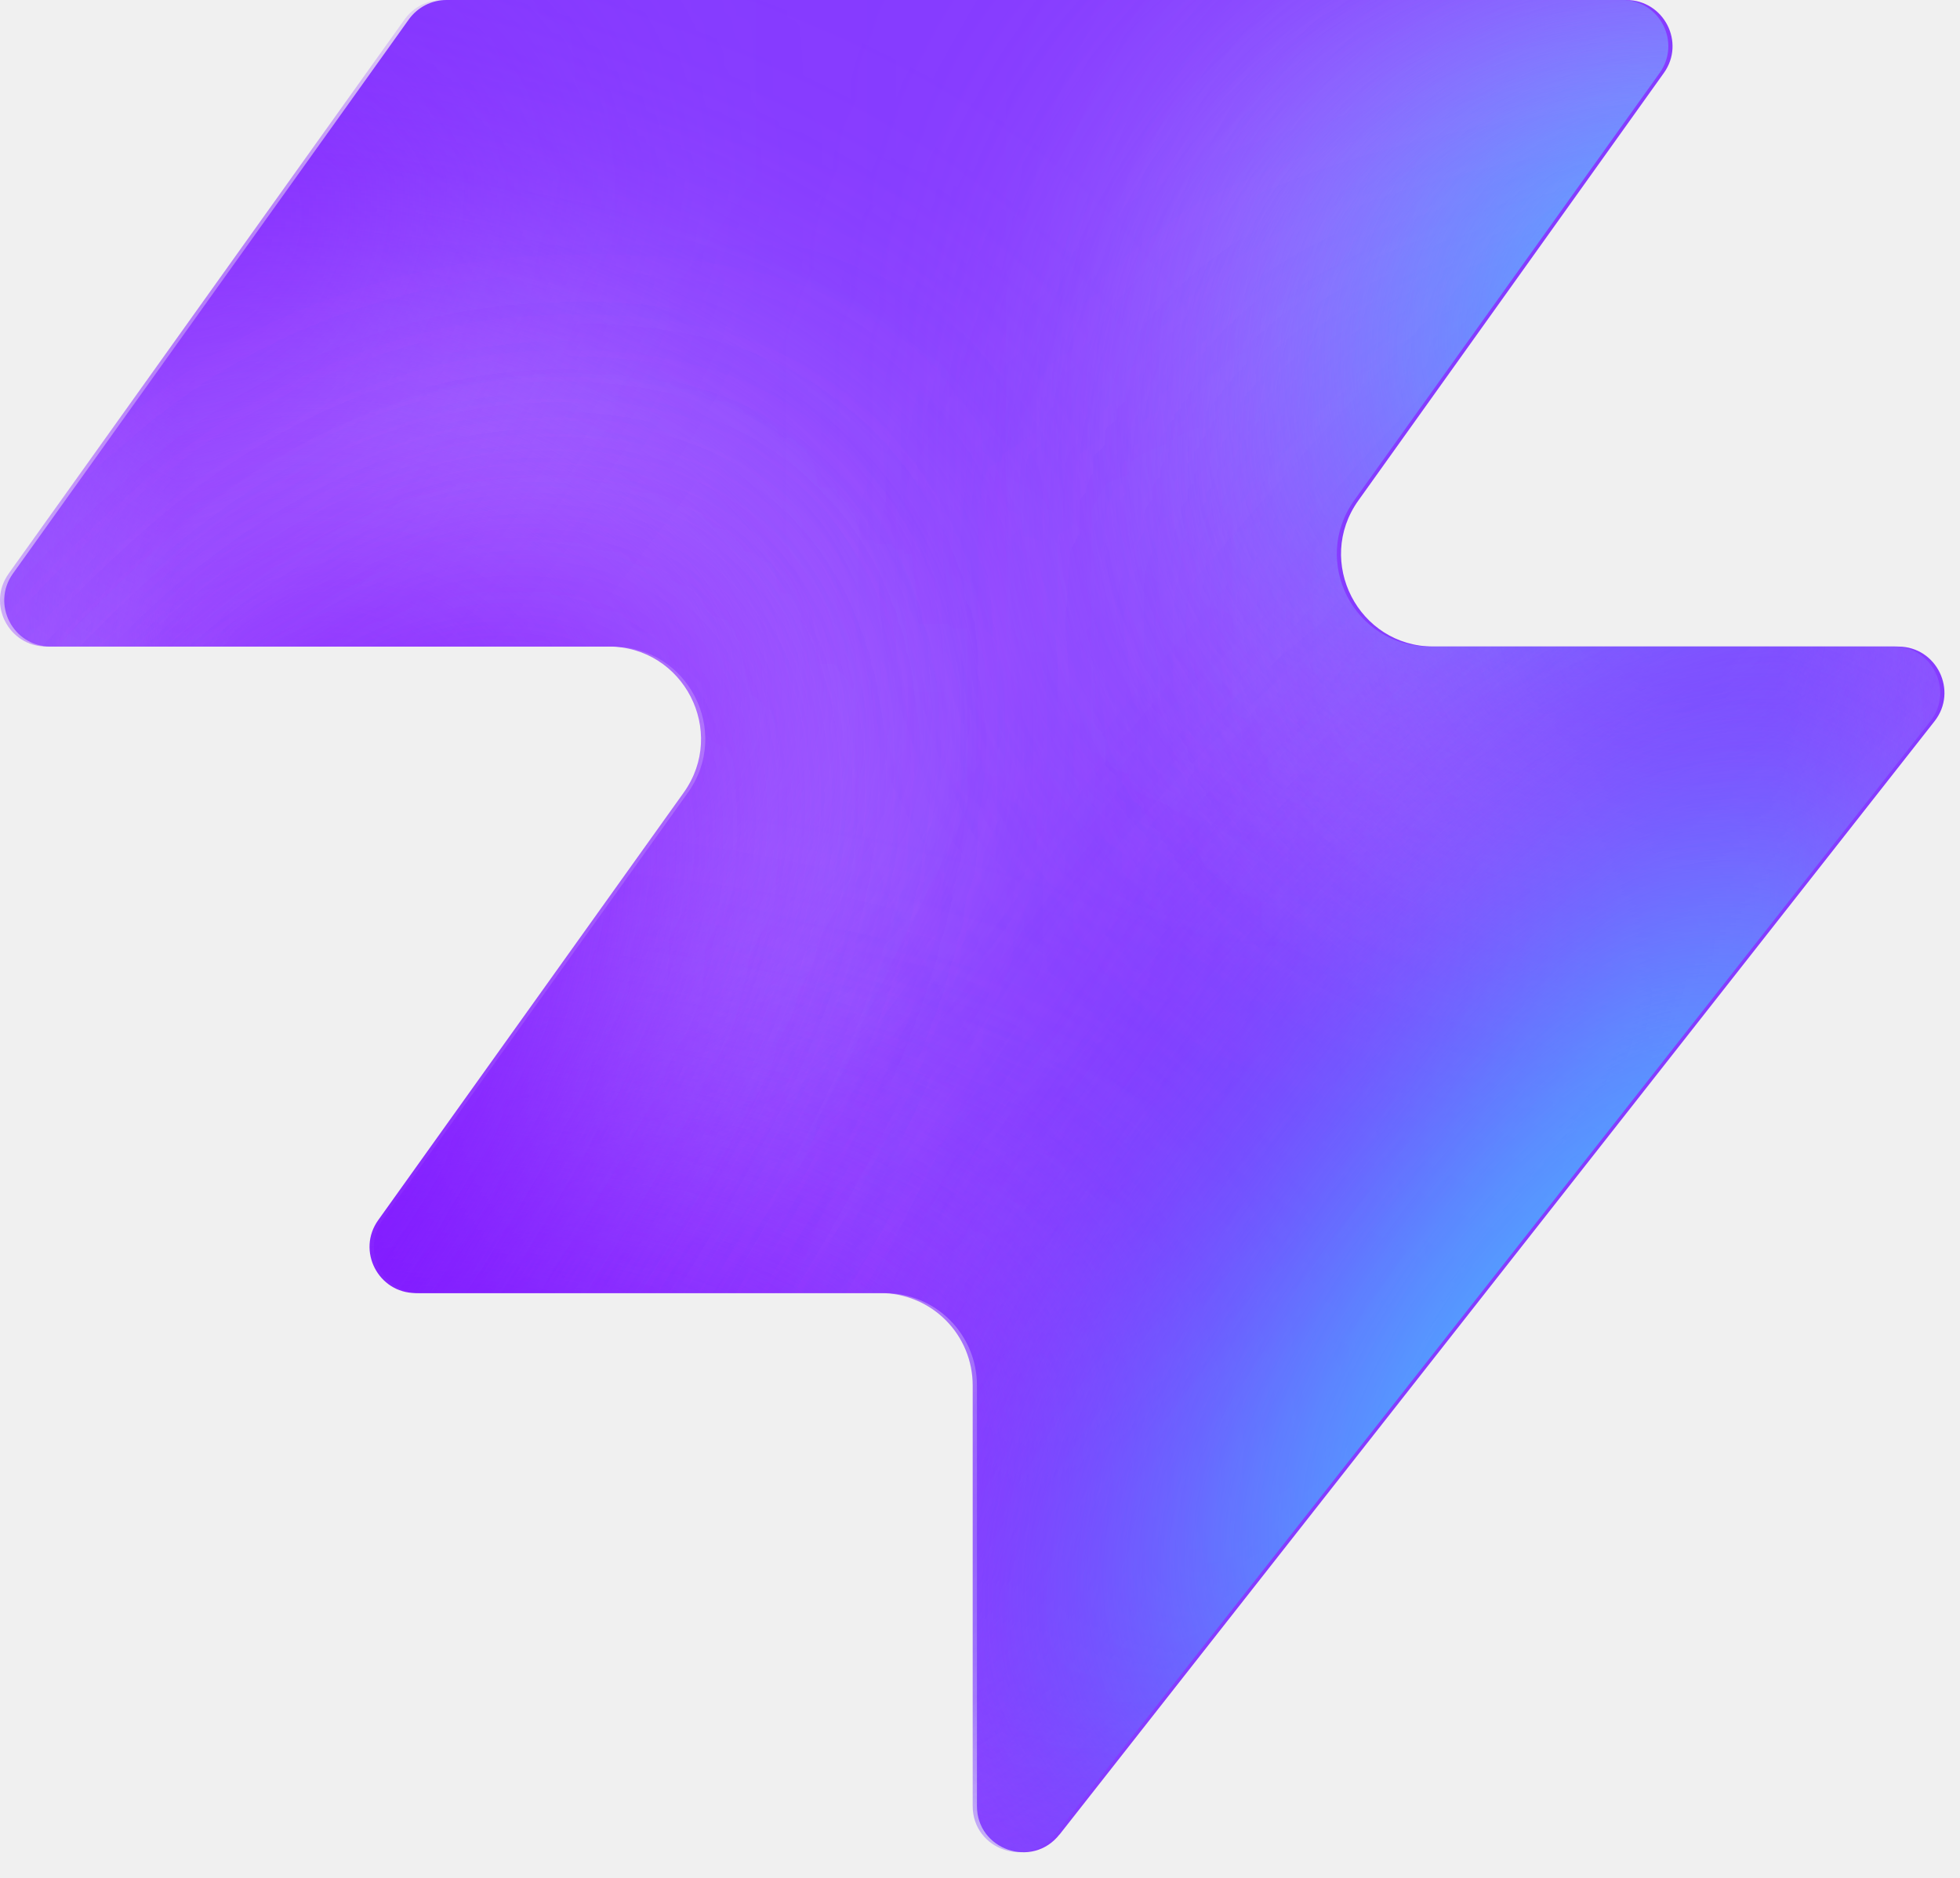
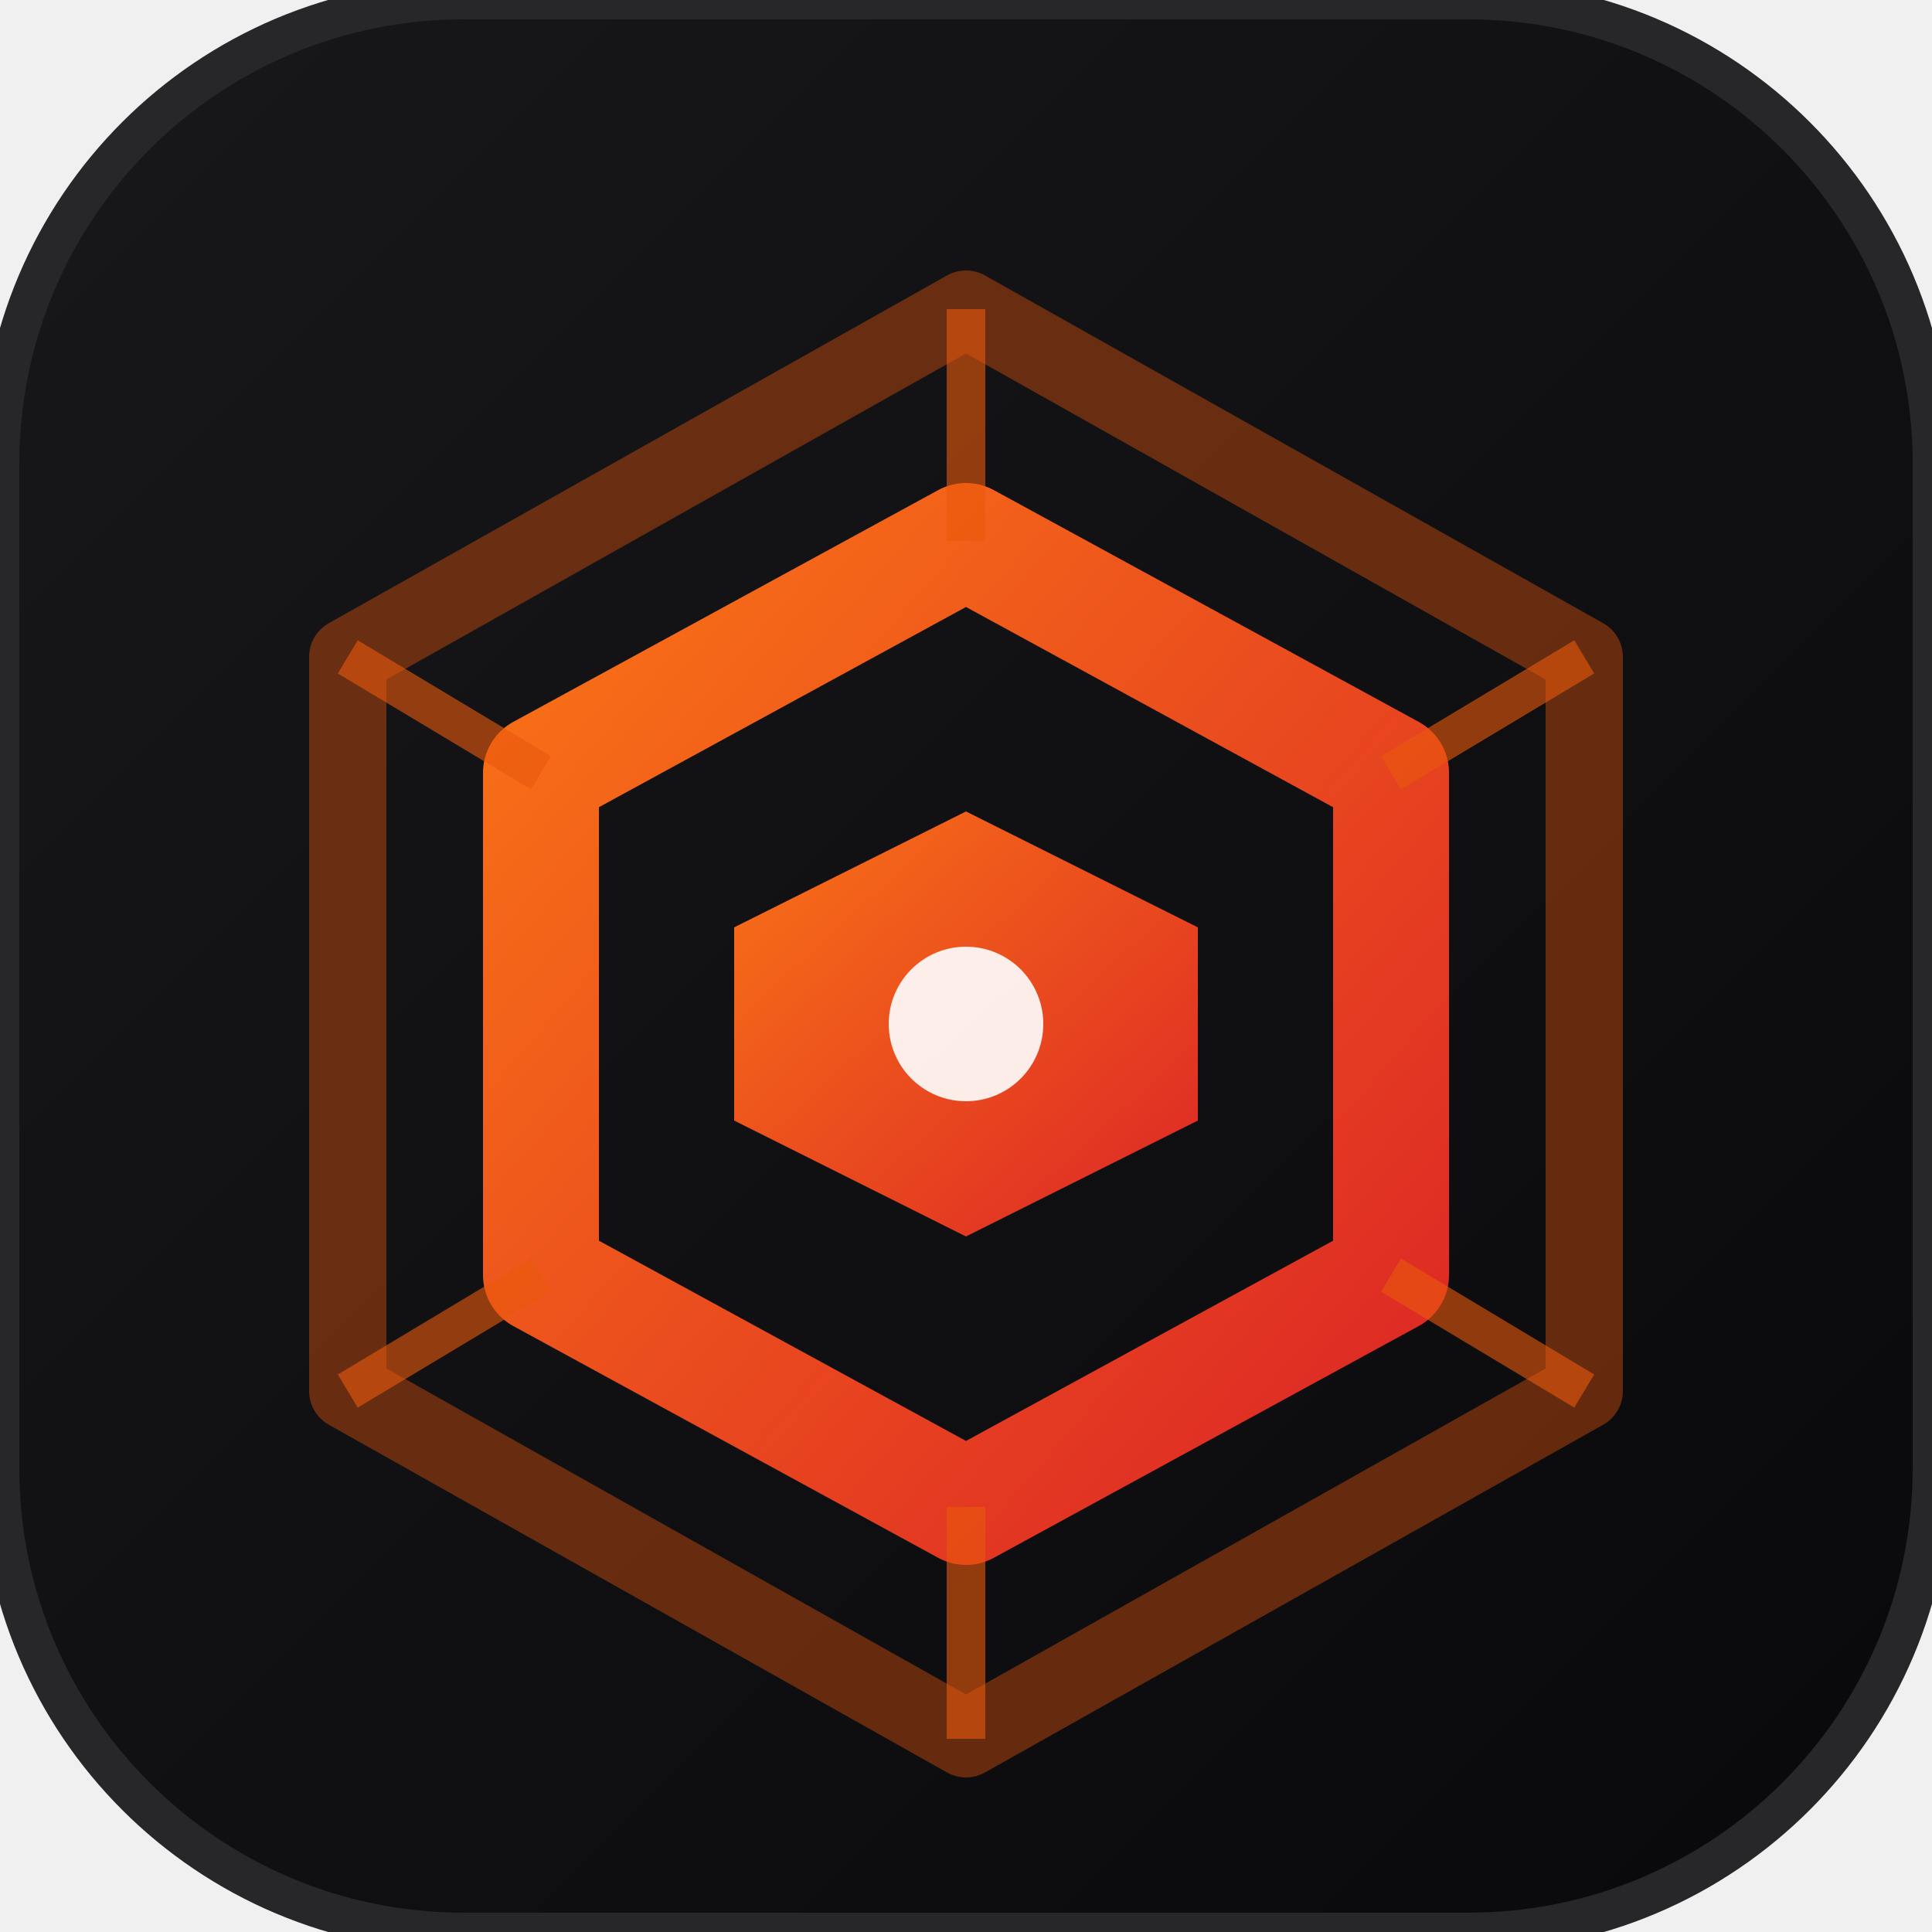
- <svg xmlns="http://www.w3.org/2000/svg" width="48" height="46" fill="none" viewBox="0 0 48 46">
-   <path fill="#863bff" d="M25.946 44.938c-.664.845-2.021.375-2.021-.698V33.937a2.26 2.26 0 0 0-2.262-2.262H10.287c-.92 0-1.456-1.04-.92-1.788l7.48-10.471c1.07-1.497 0-3.578-1.842-3.578H1.237c-.92 0-1.456-1.04-.92-1.788L10.013.474c.214-.297.556-.474.92-.474h28.894c.92 0 1.456 1.04.92 1.788l-7.48 10.471c-1.07 1.498 0 3.579 1.842 3.579h11.377c.943 0 1.473 1.088.89 1.83L25.947 44.94z" style="fill:#863bff;fill:color(display-p3 .525 .23 1);fill-opacity:1" />
-   <mask id="a" width="48" height="46" x="0" y="0" maskUnits="userSpaceOnUse" style="mask-type:alpha">
-     <path fill="#000" d="M25.842 44.938c-.664.844-2.021.375-2.021-.698V33.937a2.26 2.26 0 0 0-2.262-2.262H10.183c-.92 0-1.456-1.04-.92-1.788l7.48-10.471c1.07-1.498 0-3.579-1.842-3.579H1.133c-.92 0-1.456-1.04-.92-1.787L9.91.473c.214-.297.556-.474.92-.474h28.894c.92 0 1.456 1.04.92 1.788l-7.48 10.471c-1.07 1.498 0 3.578 1.842 3.578h11.377c.943 0 1.473 1.088.89 1.832L25.843 44.94z" style="fill:#000;fill-opacity:1" />
-   </mask>
-   <g mask="url(#a)">
-     <g filter="url(#b)">
-       <ellipse cx="5.508" cy="14.704" fill="#ede6ff" rx="5.508" ry="14.704" style="fill:#ede6ff;fill:color(display-p3 .927 .903 1);fill-opacity:1" transform="matrix(.00324 1 1 -.00324 -4.47 31.516)" />
-     </g>
-     <g filter="url(#c)">
-       <ellipse cx="10.399" cy="29.851" fill="#ede6ff" rx="10.399" ry="29.851" style="fill:#ede6ff;fill:color(display-p3 .927 .903 1);fill-opacity:1" transform="matrix(.00324 1 1 -.00324 -39.328 7.883)" />
-     </g>
-     <g filter="url(#d)">
-       <ellipse cx="5.508" cy="30.487" fill="#7e14ff" rx="5.508" ry="30.487" style="fill:#7e14ff;fill:color(display-p3 .492 .077 1);fill-opacity:1" transform="rotate(89.814 -25.913 -14.639)scale(1 -1)" />
-     </g>
-     <g filter="url(#e)">
-       <ellipse cx="5.508" cy="30.599" fill="#7e14ff" rx="5.508" ry="30.599" style="fill:#7e14ff;fill:color(display-p3 .492 .077 1);fill-opacity:1" transform="rotate(89.814 -32.644 -3.334)scale(1 -1)" />
-     </g>
-     <g filter="url(#f)">
-       <ellipse cx="5.508" cy="30.599" fill="#7e14ff" rx="5.508" ry="30.599" style="fill:#7e14ff;fill:color(display-p3 .492 .077 1);fill-opacity:1" transform="matrix(.00324 1 1 -.00324 -34.34 30.47)" />
-     </g>
-     <g filter="url(#g)">
-       <ellipse cx="14.072" cy="22.078" fill="#ede6ff" rx="14.072" ry="22.078" style="fill:#ede6ff;fill:color(display-p3 .927 .903 1);fill-opacity:1" transform="rotate(93.35 24.506 48.493)scale(-1 1)" />
-     </g>
-     <g filter="url(#h)">
-       <ellipse cx="3.47" cy="21.501" fill="#7e14ff" rx="3.47" ry="21.501" style="fill:#7e14ff;fill:color(display-p3 .492 .077 1);fill-opacity:1" transform="rotate(89.009 28.708 47.59)scale(-1 1)" />
-     </g>
-     <g filter="url(#i)">
-       <ellipse cx="3.47" cy="21.501" fill="#7e14ff" rx="3.47" ry="21.501" style="fill:#7e14ff;fill:color(display-p3 .492 .077 1);fill-opacity:1" transform="rotate(89.009 28.708 47.59)scale(-1 1)" />
-     </g>
-     <g filter="url(#j)">
-       <ellipse cx=".387" cy="8.972" fill="#7e14ff" rx="4.407" ry="29.108" style="fill:#7e14ff;fill:color(display-p3 .492 .077 1);fill-opacity:1" transform="rotate(39.51 .387 8.972)" />
-     </g>
-     <g filter="url(#k)">
-       <ellipse cx="47.523" cy="-6.092" fill="#7e14ff" rx="4.407" ry="29.108" style="fill:#7e14ff;fill:color(display-p3 .492 .077 1);fill-opacity:1" transform="rotate(37.892 47.523 -6.092)" />
-     </g>
-     <g filter="url(#l)">
-       <ellipse cx="41.412" cy="6.333" fill="#47bfff" rx="5.971" ry="9.665" style="fill:#47bfff;fill:color(display-p3 .28 .748 1);fill-opacity:1" transform="rotate(37.892 41.412 6.333)" />
-     </g>
-     <g filter="url(#m)">
-       <ellipse cx="-1.879" cy="38.332" fill="#7e14ff" rx="4.407" ry="29.108" style="fill:#7e14ff;fill:color(display-p3 .492 .077 1);fill-opacity:1" transform="rotate(37.892 -1.88 38.332)" />
-     </g>
-     <g filter="url(#n)">
-       <ellipse cx="-1.879" cy="38.332" fill="#7e14ff" rx="4.407" ry="29.108" style="fill:#7e14ff;fill:color(display-p3 .492 .077 1);fill-opacity:1" transform="rotate(37.892 -1.88 38.332)" />
-     </g>
-     <g filter="url(#o)">
-       <ellipse cx="35.651" cy="29.907" fill="#7e14ff" rx="4.407" ry="29.108" style="fill:#7e14ff;fill:color(display-p3 .492 .077 1);fill-opacity:1" transform="rotate(37.892 35.651 29.907)" />
-     </g>
-     <g filter="url(#p)">
-       <ellipse cx="38.418" cy="32.4" fill="#47bfff" rx="5.971" ry="15.297" style="fill:#47bfff;fill:color(display-p3 .28 .748 1);fill-opacity:1" transform="rotate(37.892 38.418 32.4)" />
-     </g>
-   </g>
+ <svg xmlns="http://www.w3.org/2000/svg" viewBox="0 0 100 100">
  <defs>
-     <filter id="b" width="60.045" height="41.654" x="-19.77" y="16.149" color-interpolation-filters="sRGB" filterUnits="userSpaceOnUse">
-       <feFlood flood-opacity="0" result="BackgroundImageFix" />
-       <feBlend in="SourceGraphic" in2="BackgroundImageFix" result="shape" />
-       <feGaussianBlur result="effect1_foregroundBlur_2002_17158" stdDeviation="7.659" />
-     </filter>
-     <filter id="c" width="90.34" height="51.437" x="-54.613" y="-7.533" color-interpolation-filters="sRGB" filterUnits="userSpaceOnUse">
-       <feFlood flood-opacity="0" result="BackgroundImageFix" />
-       <feBlend in="SourceGraphic" in2="BackgroundImageFix" result="shape" />
-       <feGaussianBlur result="effect1_foregroundBlur_2002_17158" stdDeviation="7.659" />
-     </filter>
-     <filter id="d" width="79.355" height="29.4" x="-49.64" y="2.03" color-interpolation-filters="sRGB" filterUnits="userSpaceOnUse">
-       <feFlood flood-opacity="0" result="BackgroundImageFix" />
-       <feBlend in="SourceGraphic" in2="BackgroundImageFix" result="shape" />
-       <feGaussianBlur result="effect1_foregroundBlur_2002_17158" stdDeviation="4.596" />
-     </filter>
-     <filter id="e" width="79.579" height="29.4" x="-45.045" y="20.029" color-interpolation-filters="sRGB" filterUnits="userSpaceOnUse">
-       <feFlood flood-opacity="0" result="BackgroundImageFix" />
-       <feBlend in="SourceGraphic" in2="BackgroundImageFix" result="shape" />
-       <feGaussianBlur result="effect1_foregroundBlur_2002_17158" stdDeviation="4.596" />
-     </filter>
-     <filter id="f" width="79.579" height="29.4" x="-43.513" y="21.178" color-interpolation-filters="sRGB" filterUnits="userSpaceOnUse">
-       <feFlood flood-opacity="0" result="BackgroundImageFix" />
-       <feBlend in="SourceGraphic" in2="BackgroundImageFix" result="shape" />
-       <feGaussianBlur result="effect1_foregroundBlur_2002_17158" stdDeviation="4.596" />
-     </filter>
-     <filter id="g" width="74.749" height="58.852" x="15.756" y="-17.901" color-interpolation-filters="sRGB" filterUnits="userSpaceOnUse">
-       <feFlood flood-opacity="0" result="BackgroundImageFix" />
-       <feBlend in="SourceGraphic" in2="BackgroundImageFix" result="shape" />
-       <feGaussianBlur result="effect1_foregroundBlur_2002_17158" stdDeviation="7.659" />
-     </filter>
-     <filter id="h" width="61.377" height="25.362" x="23.548" y="2.284" color-interpolation-filters="sRGB" filterUnits="userSpaceOnUse">
-       <feFlood flood-opacity="0" result="BackgroundImageFix" />
-       <feBlend in="SourceGraphic" in2="BackgroundImageFix" result="shape" />
-       <feGaussianBlur result="effect1_foregroundBlur_2002_17158" stdDeviation="4.596" />
-     </filter>
-     <filter id="i" width="61.377" height="25.362" x="23.548" y="2.284" color-interpolation-filters="sRGB" filterUnits="userSpaceOnUse">
-       <feFlood flood-opacity="0" result="BackgroundImageFix" />
-       <feBlend in="SourceGraphic" in2="BackgroundImageFix" result="shape" />
-       <feGaussianBlur result="effect1_foregroundBlur_2002_17158" stdDeviation="4.596" />
-     </filter>
-     <filter id="j" width="56.045" height="63.649" x="-27.636" y="-22.853" color-interpolation-filters="sRGB" filterUnits="userSpaceOnUse">
-       <feFlood flood-opacity="0" result="BackgroundImageFix" />
-       <feBlend in="SourceGraphic" in2="BackgroundImageFix" result="shape" />
-       <feGaussianBlur result="effect1_foregroundBlur_2002_17158" stdDeviation="4.596" />
-     </filter>
-     <filter id="k" width="54.814" height="64.646" x="20.116" y="-38.415" color-interpolation-filters="sRGB" filterUnits="userSpaceOnUse">
-       <feFlood flood-opacity="0" result="BackgroundImageFix" />
-       <feBlend in="SourceGraphic" in2="BackgroundImageFix" result="shape" />
-       <feGaussianBlur result="effect1_foregroundBlur_2002_17158" stdDeviation="4.596" />
-     </filter>
-     <filter id="l" width="33.541" height="35.313" x="24.641" y="-11.323" color-interpolation-filters="sRGB" filterUnits="userSpaceOnUse">
-       <feFlood flood-opacity="0" result="BackgroundImageFix" />
-       <feBlend in="SourceGraphic" in2="BackgroundImageFix" result="shape" />
-       <feGaussianBlur result="effect1_foregroundBlur_2002_17158" stdDeviation="4.596" />
-     </filter>
-     <filter id="m" width="54.814" height="64.646" x="-29.286" y="6.009" color-interpolation-filters="sRGB" filterUnits="userSpaceOnUse">
-       <feFlood flood-opacity="0" result="BackgroundImageFix" />
-       <feBlend in="SourceGraphic" in2="BackgroundImageFix" result="shape" />
-       <feGaussianBlur result="effect1_foregroundBlur_2002_17158" stdDeviation="4.596" />
-     </filter>
-     <filter id="n" width="54.814" height="64.646" x="-29.286" y="6.009" color-interpolation-filters="sRGB" filterUnits="userSpaceOnUse">
-       <feFlood flood-opacity="0" result="BackgroundImageFix" />
-       <feBlend in="SourceGraphic" in2="BackgroundImageFix" result="shape" />
-       <feGaussianBlur result="effect1_foregroundBlur_2002_17158" stdDeviation="4.596" />
-     </filter>
-     <filter id="o" width="54.814" height="64.646" x="8.244" y="-2.416" color-interpolation-filters="sRGB" filterUnits="userSpaceOnUse">
-       <feFlood flood-opacity="0" result="BackgroundImageFix" />
-       <feBlend in="SourceGraphic" in2="BackgroundImageFix" result="shape" />
-       <feGaussianBlur result="effect1_foregroundBlur_2002_17158" stdDeviation="4.596" />
-     </filter>
-     <filter id="p" width="39.409" height="43.623" x="18.713" y="10.588" color-interpolation-filters="sRGB" filterUnits="userSpaceOnUse">
-       <feFlood flood-opacity="0" result="BackgroundImageFix" />
-       <feBlend in="SourceGraphic" in2="BackgroundImageFix" result="shape" />
-       <feGaussianBlur result="effect1_foregroundBlur_2002_17158" stdDeviation="4.596" />
-     </filter>
+     <linearGradient id="glowGrad" x1="0%" y1="0%" x2="100%" y2="100%">
+       <stop offset="0%" stop-color="#f97316" />
+       <stop offset="100%" stop-color="#dc2626" />
+     </linearGradient>
+     <linearGradient id="bgGrad" x1="0%" y1="0%" x2="100%" y2="100%">
+       <stop offset="0%" stop-color="#18181b" />
+       <stop offset="100%" stop-color="#09090b" />
+     </linearGradient>
  </defs>
+   <rect width="100" height="100" rx="24" fill="url(#bgGrad)" stroke="#27272a" stroke-width="2" />
+   <path d="M50 16 L82 34 L82 72 L50 90 L18 72 L18 34 Z" fill="none" stroke="#ea580c" stroke-width="4" stroke-linejoin="round" opacity="0.4" />
+   <path d="M50 28 L72 40 L72 66 L50 78 L28 66 L28 40 Z" fill="none" stroke="url(#glowGrad)" stroke-width="6" stroke-linejoin="round" />
+   <path d="M50 42 L62 48 L62 58 L50 64 L38 58 L38 48 Z" fill="url(#glowGrad)" />
+   <circle cx="50" cy="53" r="4" fill="#ffffff" opacity="0.9" />
+   <line x1="50" y1="16" x2="50" y2="28" stroke="#ea580c" stroke-width="2" opacity="0.6" />
+   <line x1="50" y1="78" x2="50" y2="90" stroke="#ea580c" stroke-width="2" opacity="0.6" />
+   <line x1="18" y1="34" x2="28" y2="40" stroke="#ea580c" stroke-width="2" opacity="0.6" />
+   <line x1="82" y1="72" x2="72" y2="66" stroke="#ea580c" stroke-width="2" opacity="0.6" />
+   <line x1="82" y1="34" x2="72" y2="40" stroke="#ea580c" stroke-width="2" opacity="0.6" />
+   <line x1="18" y1="72" x2="28" y2="66" stroke="#ea580c" stroke-width="2" opacity="0.6" />
</svg>
